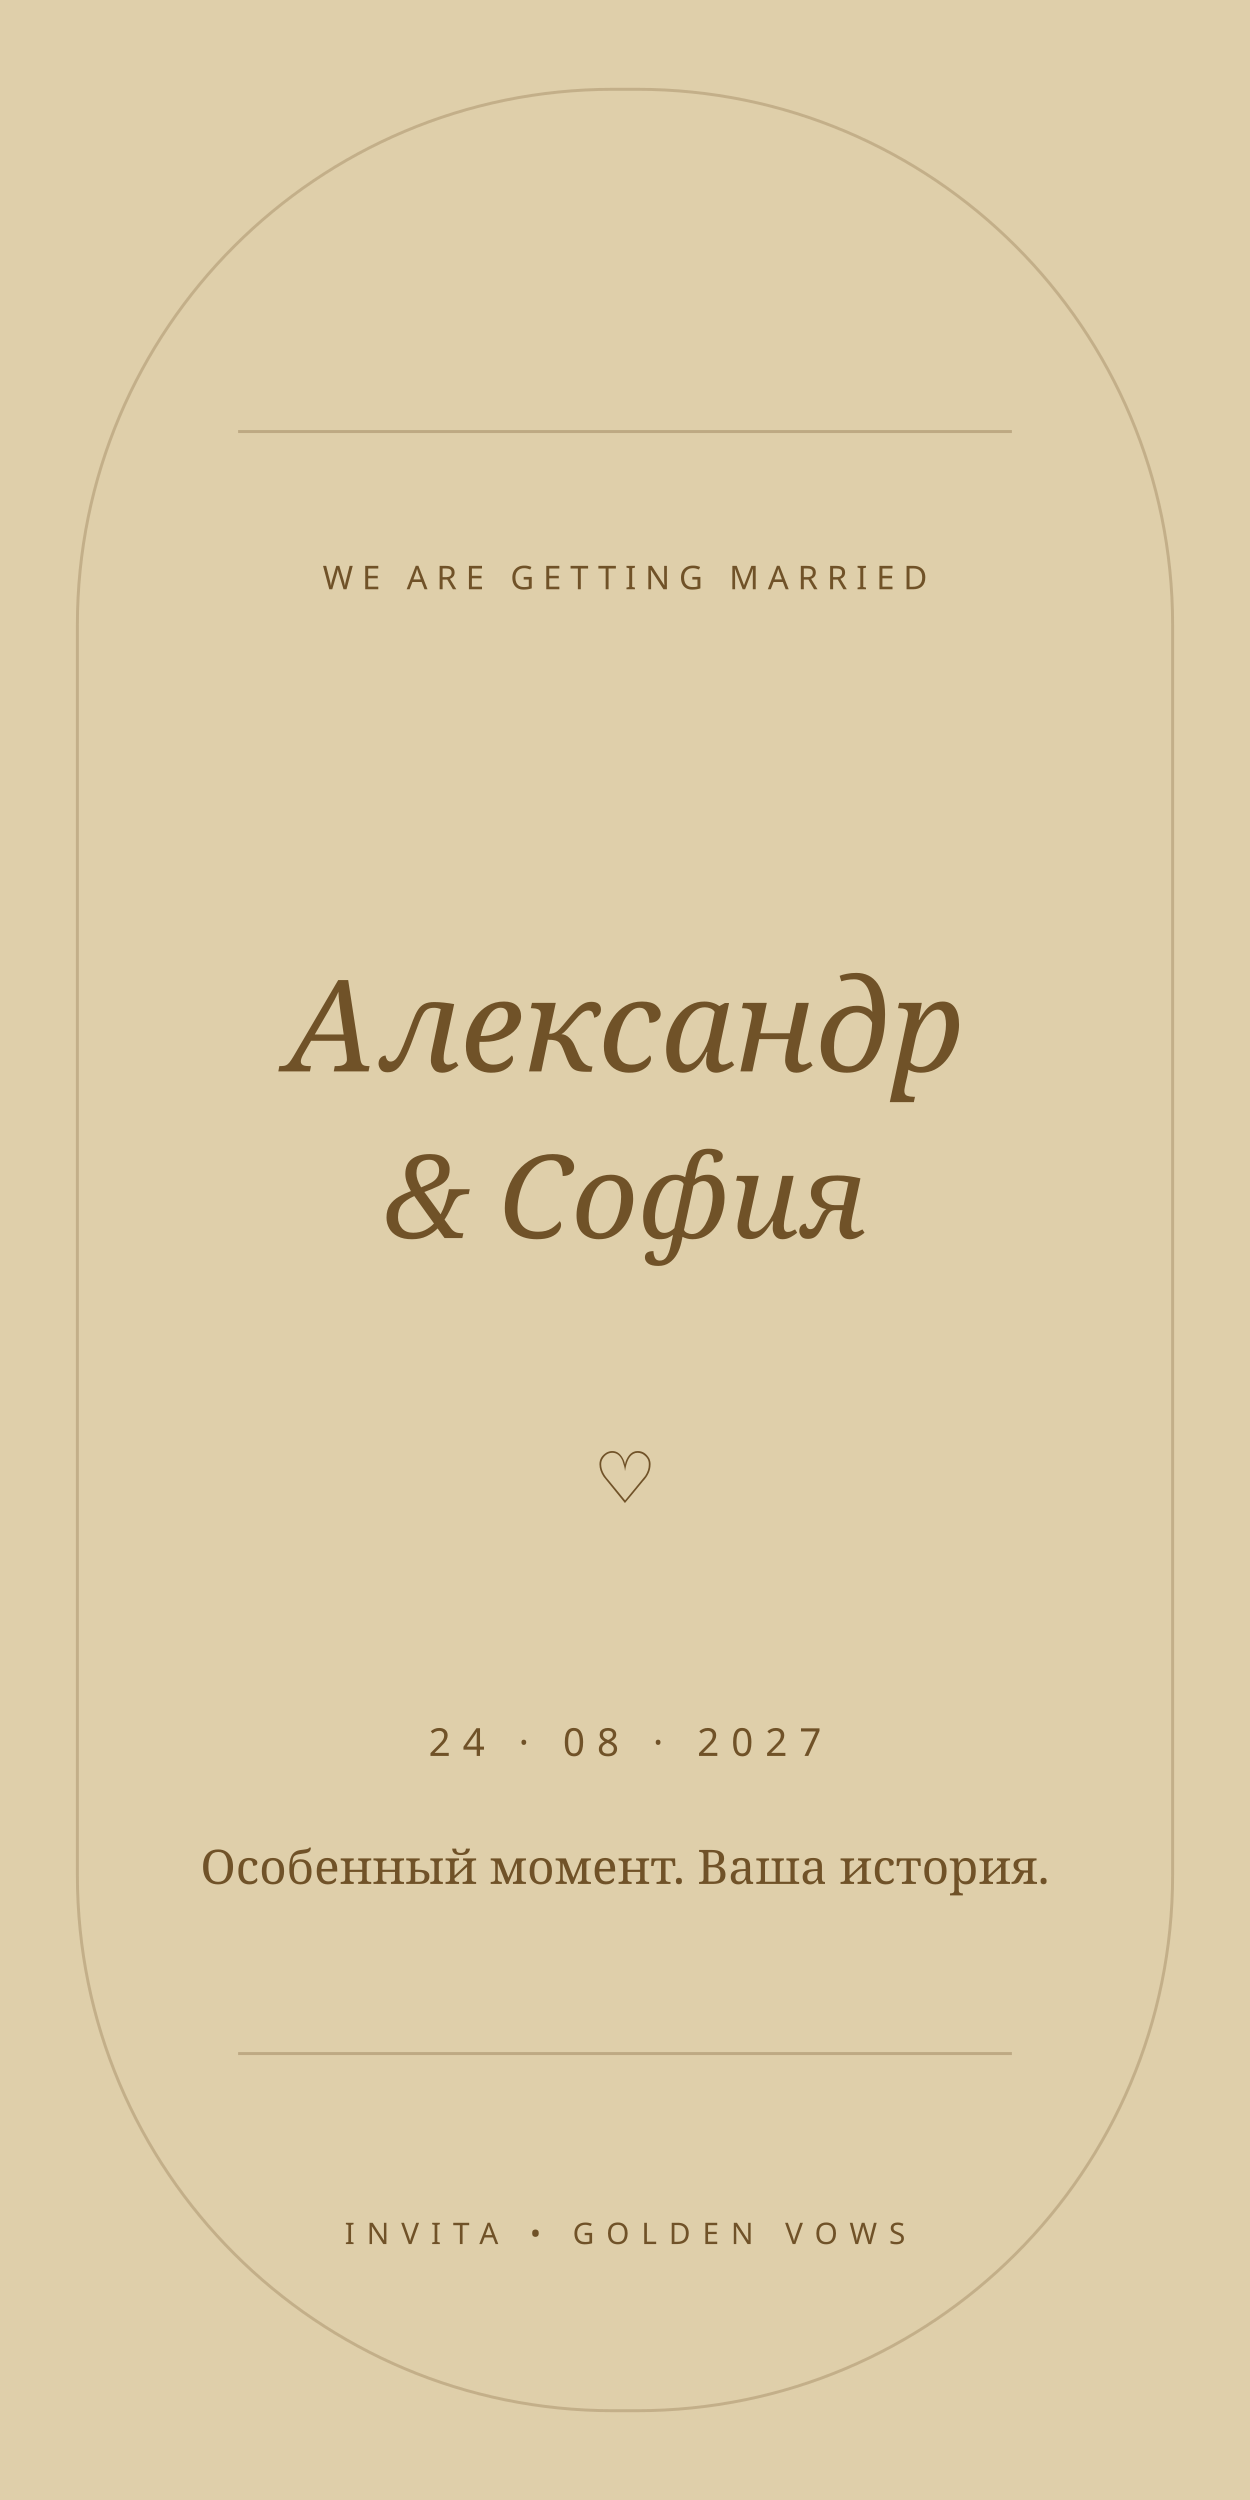
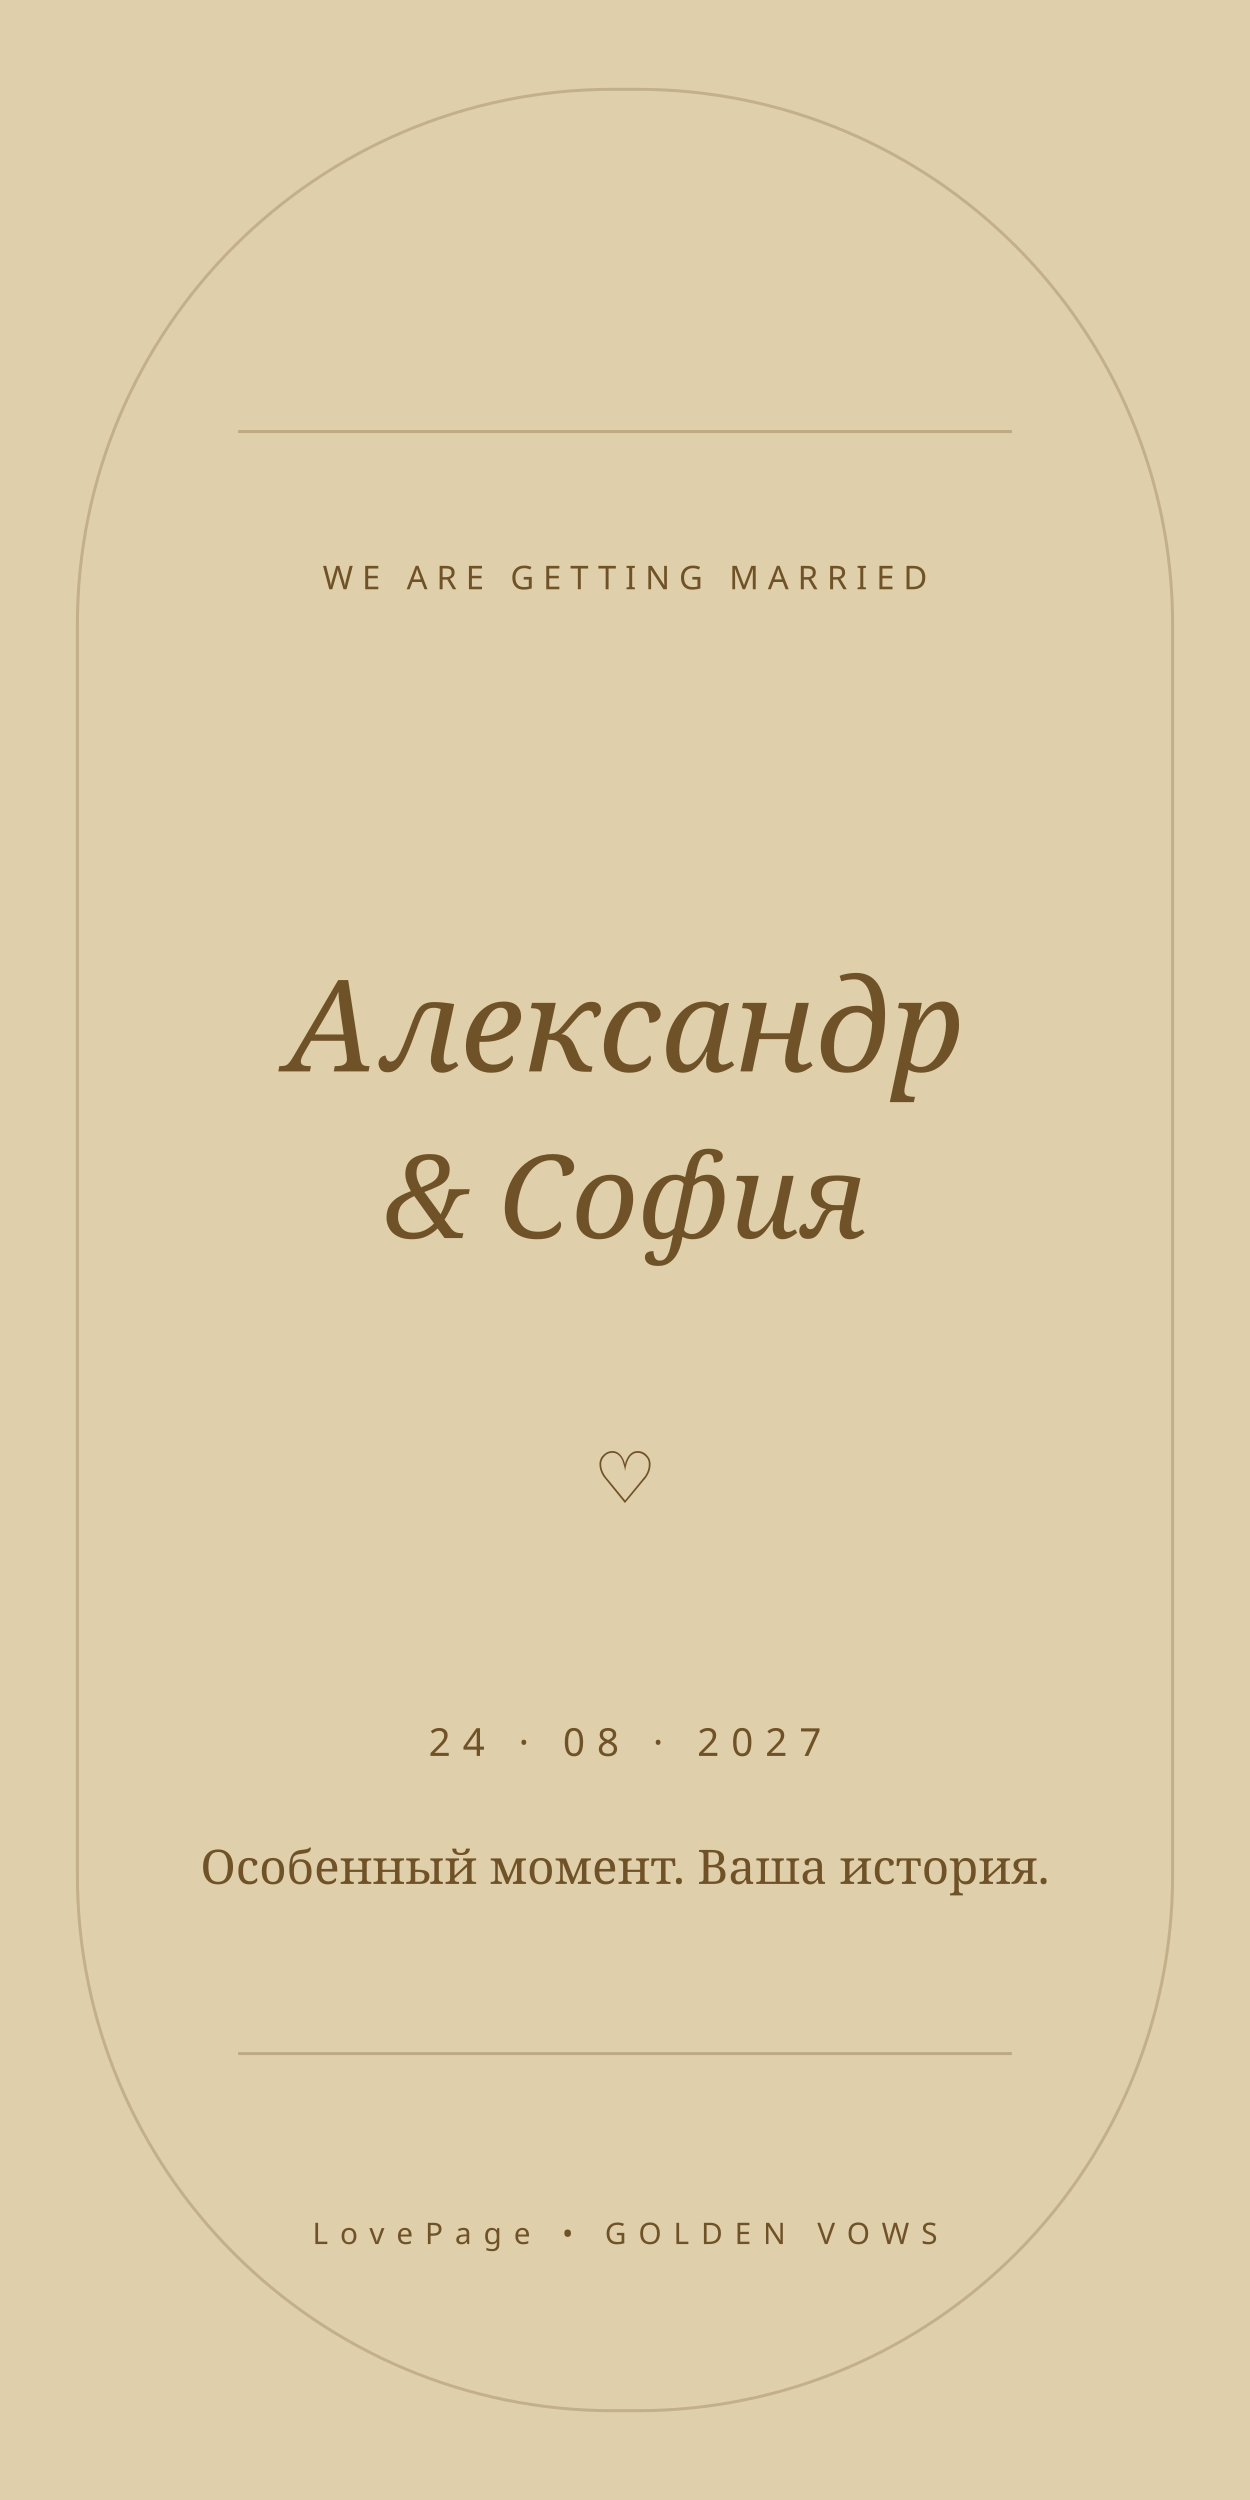
<svg xmlns="http://www.w3.org/2000/svg" width="420" height="840" viewBox="0 0 420 840">
  <rect width="420" height="840" fill="#dfcfaa" />
  <rect x="26" y="30" width="368" height="780" rx="180" fill="none" stroke="#705228" stroke-opacity=".25" />
  <path d="M80 145h260M80 690h260" stroke="#705228" stroke-opacity=".3" />
  <text x="210" y="198" text-anchor="middle" font-family="sans-serif" font-size="11" letter-spacing="3" fill="#705228">WE ARE GETTING MARRIED</text>
  <text x="210" y="360" text-anchor="middle" font-family="Georgia,serif" font-size="43" font-style="italic" fill="#705228">Александр</text>
  <text x="210" y="416" text-anchor="middle" font-family="Georgia,serif" font-size="39" font-style="italic" fill="#705228">&amp; София</text>
  <text x="210" y="505" text-anchor="middle" font-family="Georgia,serif" font-size="24" fill="#705228">♡</text>
  <text x="210" y="590" text-anchor="middle" font-family="sans-serif" font-size="13" letter-spacing="4" fill="#705228">24 · 08 · 2027</text>
  <text x="210" y="633" text-anchor="middle" font-family="Georgia,serif" font-size="16" fill="#705228">Особенный момент. Ваша история.</text>
-   <text x="210" y="754" text-anchor="middle" font-family="sans-serif" font-size="10" letter-spacing="4" fill="#705228">INVITA • GOLDEN VOWS</text>
+   <text x="210" y="754" text-anchor="middle" font-family="sans-serif" font-size="10" letter-spacing="4" fill="#705228">LovePage • GOLDEN VOWS</text>
</svg>
